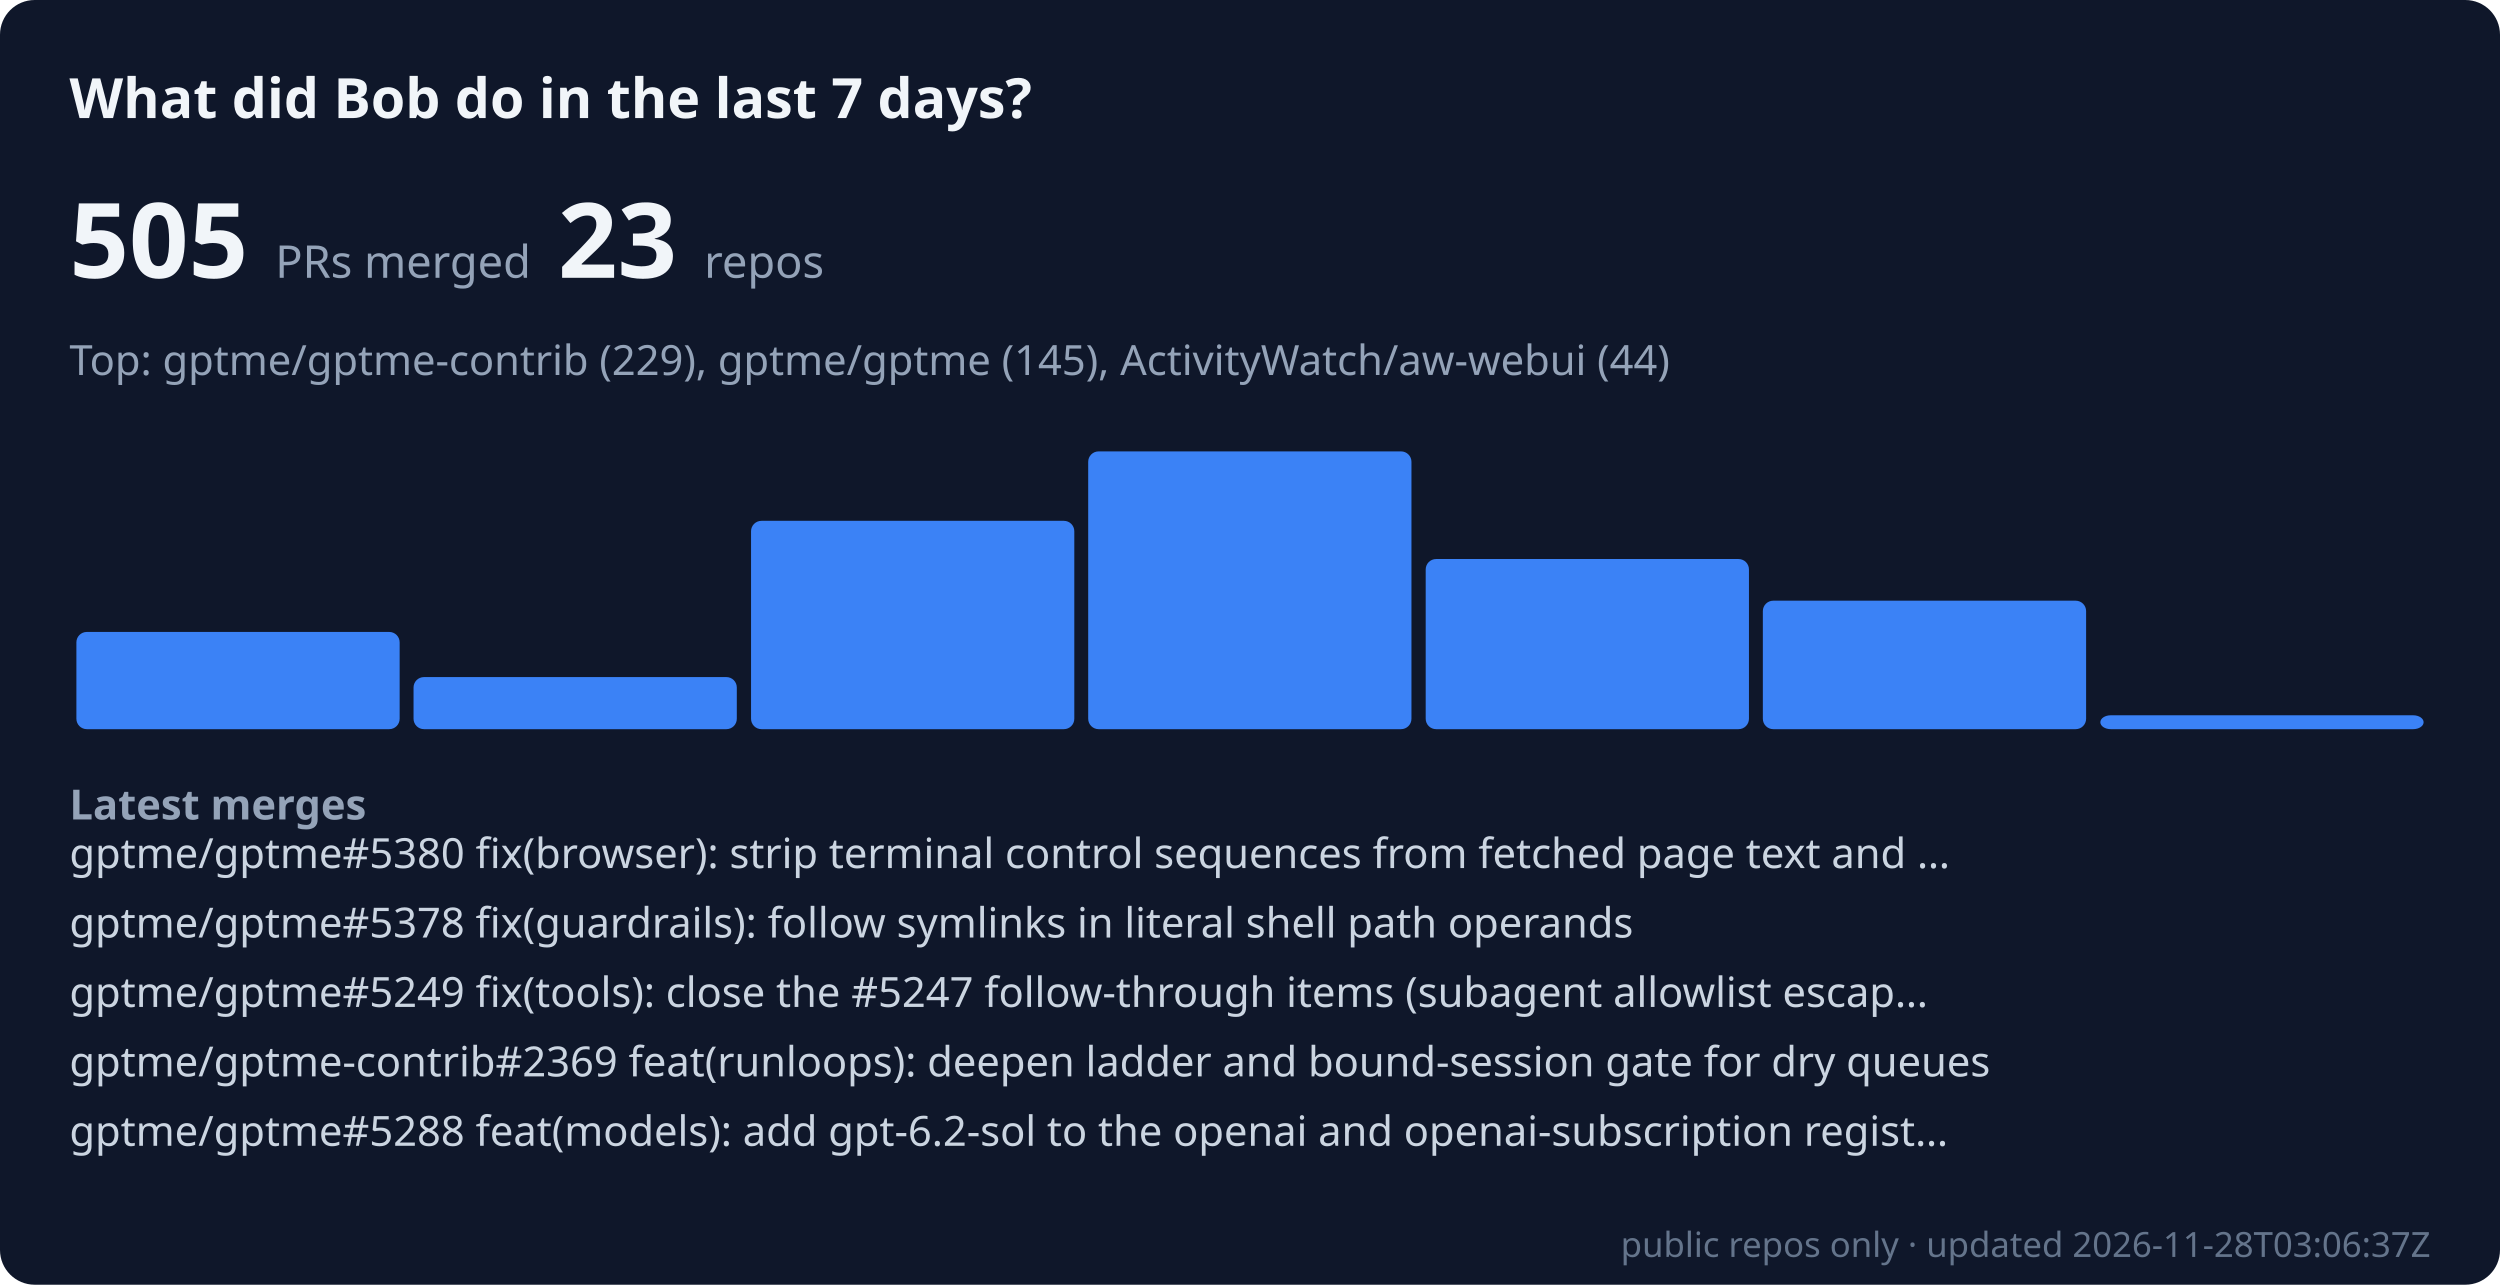
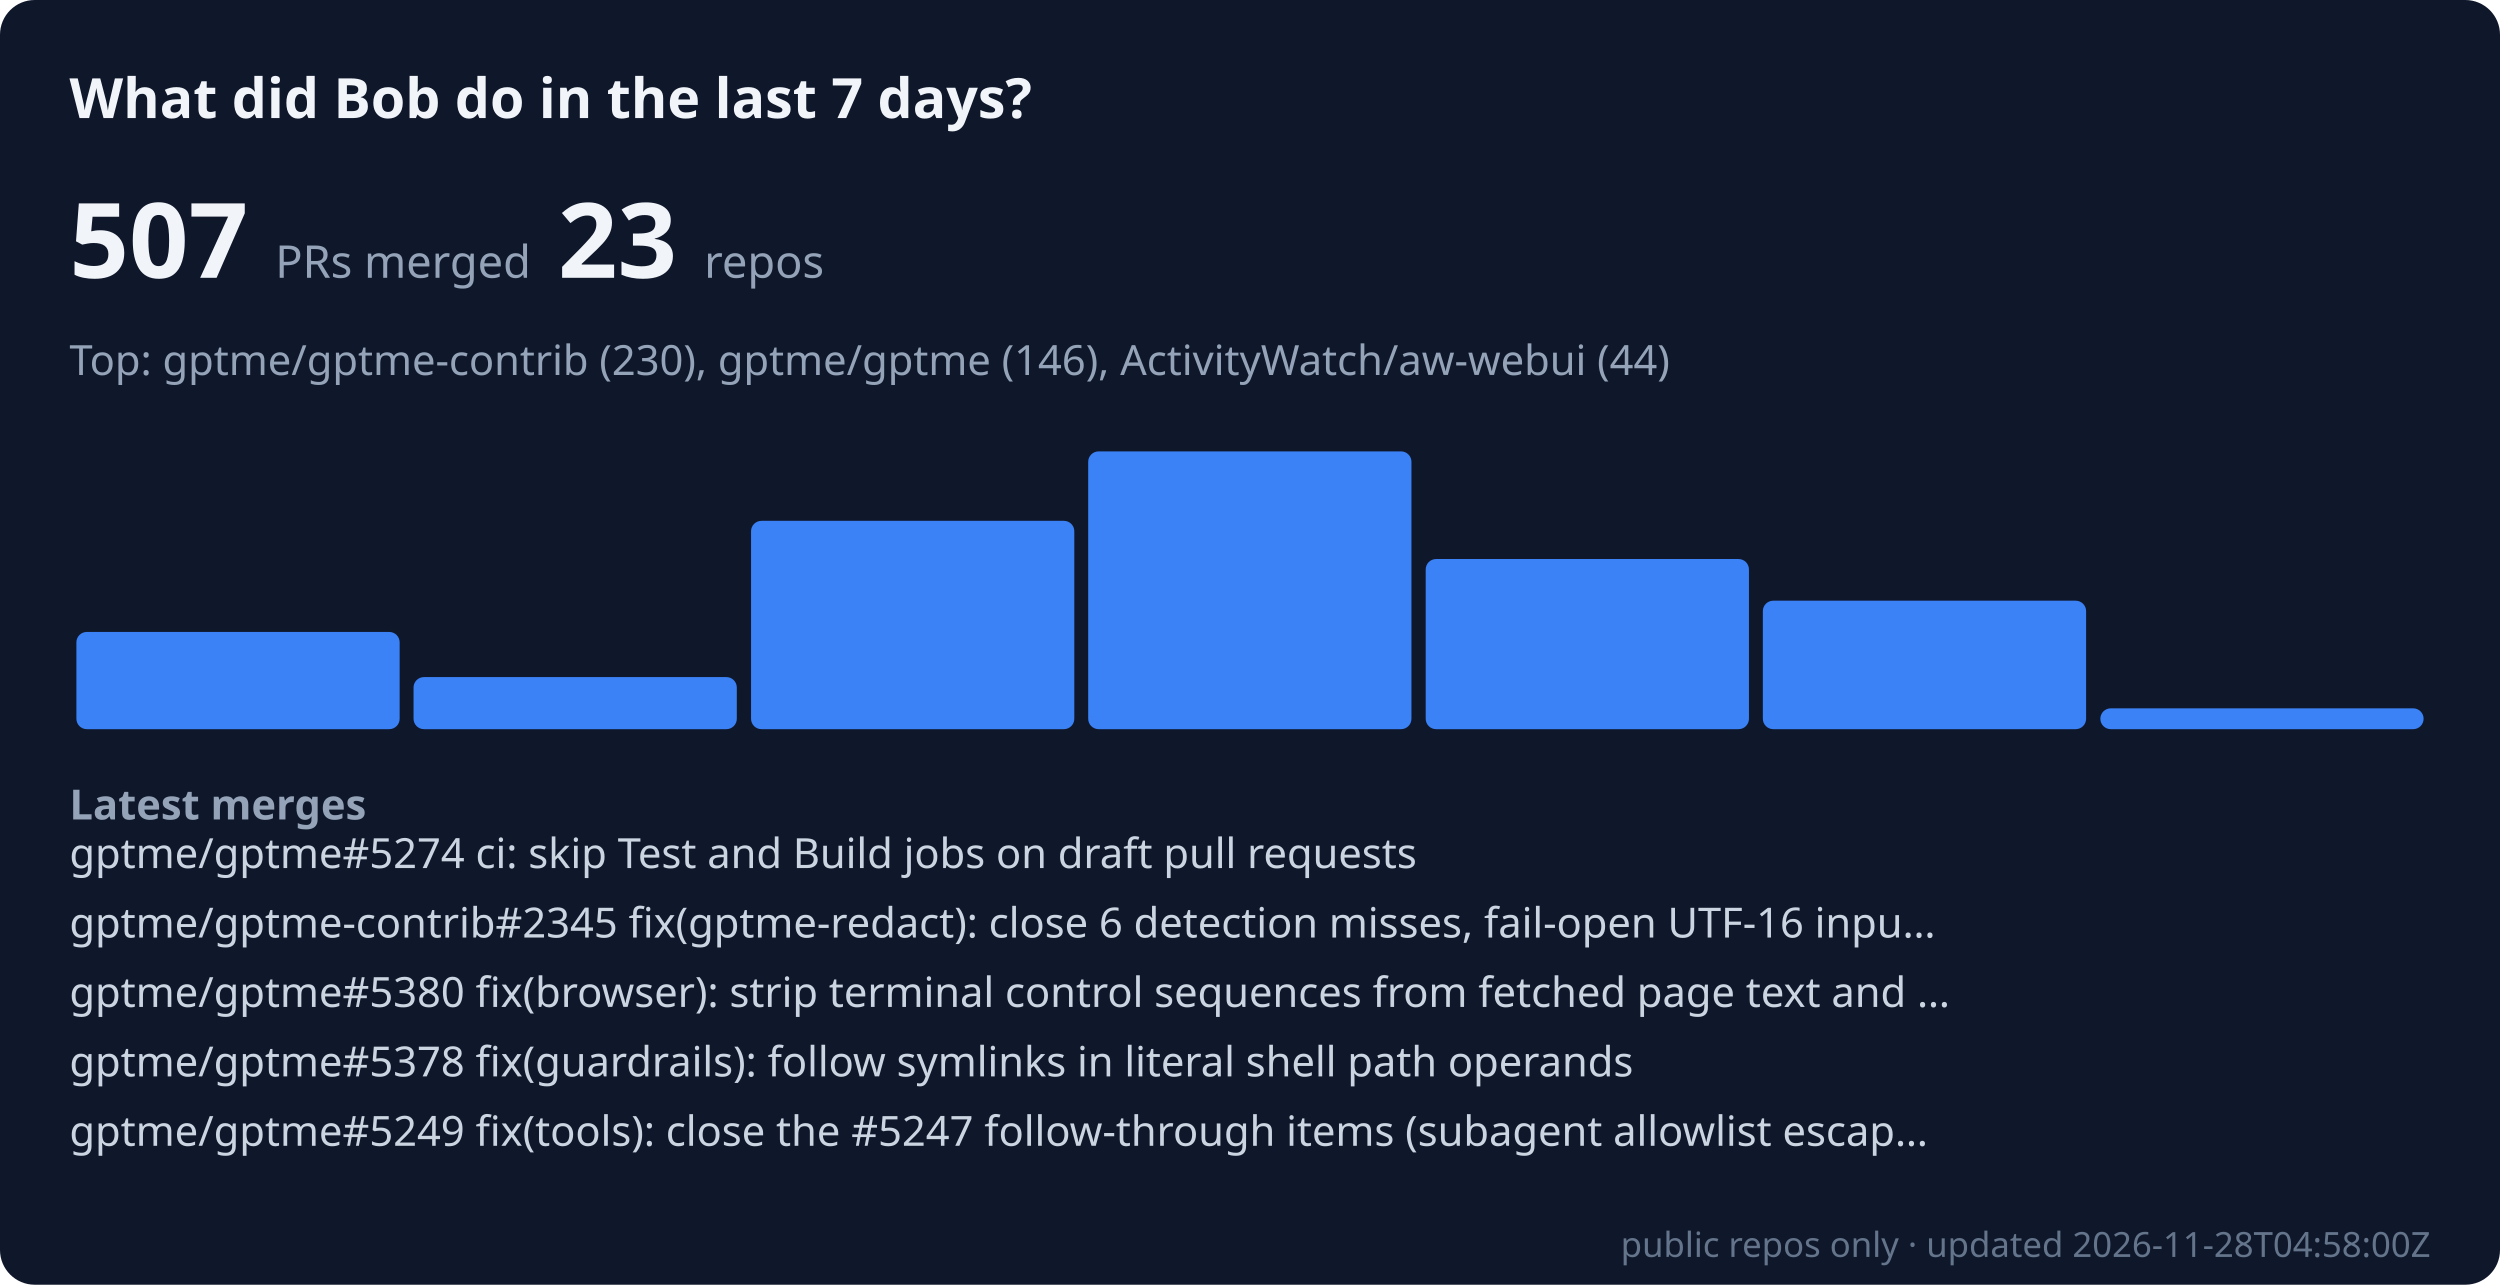
- <svg xmlns="http://www.w3.org/2000/svg" viewBox="0 0 720 370" width="100%" role="img" aria-label="Bob merged 505 public PRs across 23 repos in the last 7 days" font-family="system-ui, sans-serif">
+ <svg xmlns="http://www.w3.org/2000/svg" viewBox="0 0 720 370" width="100%" role="img" aria-label="Bob merged 507 public PRs across 23 repos in the last 7 days" font-family="system-ui, sans-serif">
  <rect width="720" height="370" rx="10" fill="#0f172a" />
  <text x="20" y="34" font-size="16" font-weight="600" fill="#f1f5f9">What did Bob do in the last 7 days?</text>
-   <text x="20" y="80" font-size="30" font-weight="700" fill="#f1f5f9">505 <tspan font-size="13" font-weight="400" fill="#94a3b8">PRs merged</tspan>  23 <tspan font-size="13" font-weight="400" fill="#94a3b8">repos</tspan>
+   <text x="20" y="80" font-size="30" font-weight="700" fill="#f1f5f9">507 <tspan font-size="13" font-weight="400" fill="#94a3b8">PRs merged</tspan>  23 <tspan font-size="13" font-weight="400" fill="#94a3b8">repos</tspan>
  </text>
-   <text x="20" y="108" font-size="12" fill="#94a3b8">Top: gptme/gptme-contrib (229), gptme/gptme (145), ActivityWatch/aw-webui (44)</text>
+   <text x="20" y="108" font-size="12" fill="#94a3b8">Top: gptme/gptme-contrib (230), gptme/gptme (146), ActivityWatch/aw-webui (44)</text>
  <rect x="22.0" y="182" width="93.1" height="28" rx="3" fill="#3b82f6" />
  <rect x="119.1" y="195" width="93.1" height="15" rx="3" fill="#3b82f6" />
  <rect x="216.3" y="150" width="93.1" height="60" rx="3" fill="#3b82f6" />
  <rect x="313.4" y="130" width="93.1" height="80" rx="3" fill="#3b82f6" />
  <rect x="410.6" y="161" width="93.1" height="49" rx="3" fill="#3b82f6" />
  <rect x="507.7" y="173" width="93.1" height="37" rx="3" fill="#3b82f6" />
-   <rect x="604.9" y="206" width="93.1" height="4" rx="3" fill="#3b82f6" />
+   <rect x="604.9" y="204" width="93.1" height="6" rx="3" fill="#3b82f6" />
  <text x="20" y="236" font-size="12" font-weight="600" fill="#94a3b8">Latest merges</text>
-   <text x="20" y="250" font-size="12" fill="#cbd5e1">gptme/gptme#5380 fix(browser): strip terminal control sequences from fetched page text and …</text>
-   <text x="20" y="270" font-size="12" fill="#cbd5e1">gptme/gptme#5378 fix(guardrails): follow symlinks in literal shell path operands</text>
-   <text x="20" y="290" font-size="12" fill="#cbd5e1">gptme/gptme#5249 fix(tools): close the #5247 follow-through items (subagent allowlist escap…</text>
-   <text x="20" y="310" font-size="12" fill="#cbd5e1">gptme/gptme-contrib#2369 feat(runloops): deepen ladder and bound-session gate for dry queues</text>
-   <text x="20" y="330" font-size="12" fill="#cbd5e1">gptme/gptme#5288 feat(models): add gpt-6.2-sol to the openai and openai-subscription regist…</text>
-   <text x="700" y="362" font-size="10" text-anchor="end" fill="#64748b">public repos only · updated 2026-11-28T03:06:37Z</text>
+   <text x="20" y="250" font-size="12" fill="#cbd5e1">gptme/gptme#5274 ci: skip Test and Build jobs on draft pull requests</text>
+   <text x="20" y="270" font-size="12" fill="#cbd5e1">gptme/gptme-contrib#2345 fix(gptme-redact): close 6 detection misses, fail-open UTF-16 inpu…</text>
+   <text x="20" y="290" font-size="12" fill="#cbd5e1">gptme/gptme#5380 fix(browser): strip terminal control sequences from fetched page text and …</text>
+   <text x="20" y="310" font-size="12" fill="#cbd5e1">gptme/gptme#5378 fix(guardrails): follow symlinks in literal shell path operands</text>
+   <text x="20" y="330" font-size="12" fill="#cbd5e1">gptme/gptme#5249 fix(tools): close the #5247 follow-through items (subagent allowlist escap…</text>
+   <text x="700" y="362" font-size="10" text-anchor="end" fill="#64748b">public repos only · updated 2026-11-28T04:58:00Z</text>
</svg>
